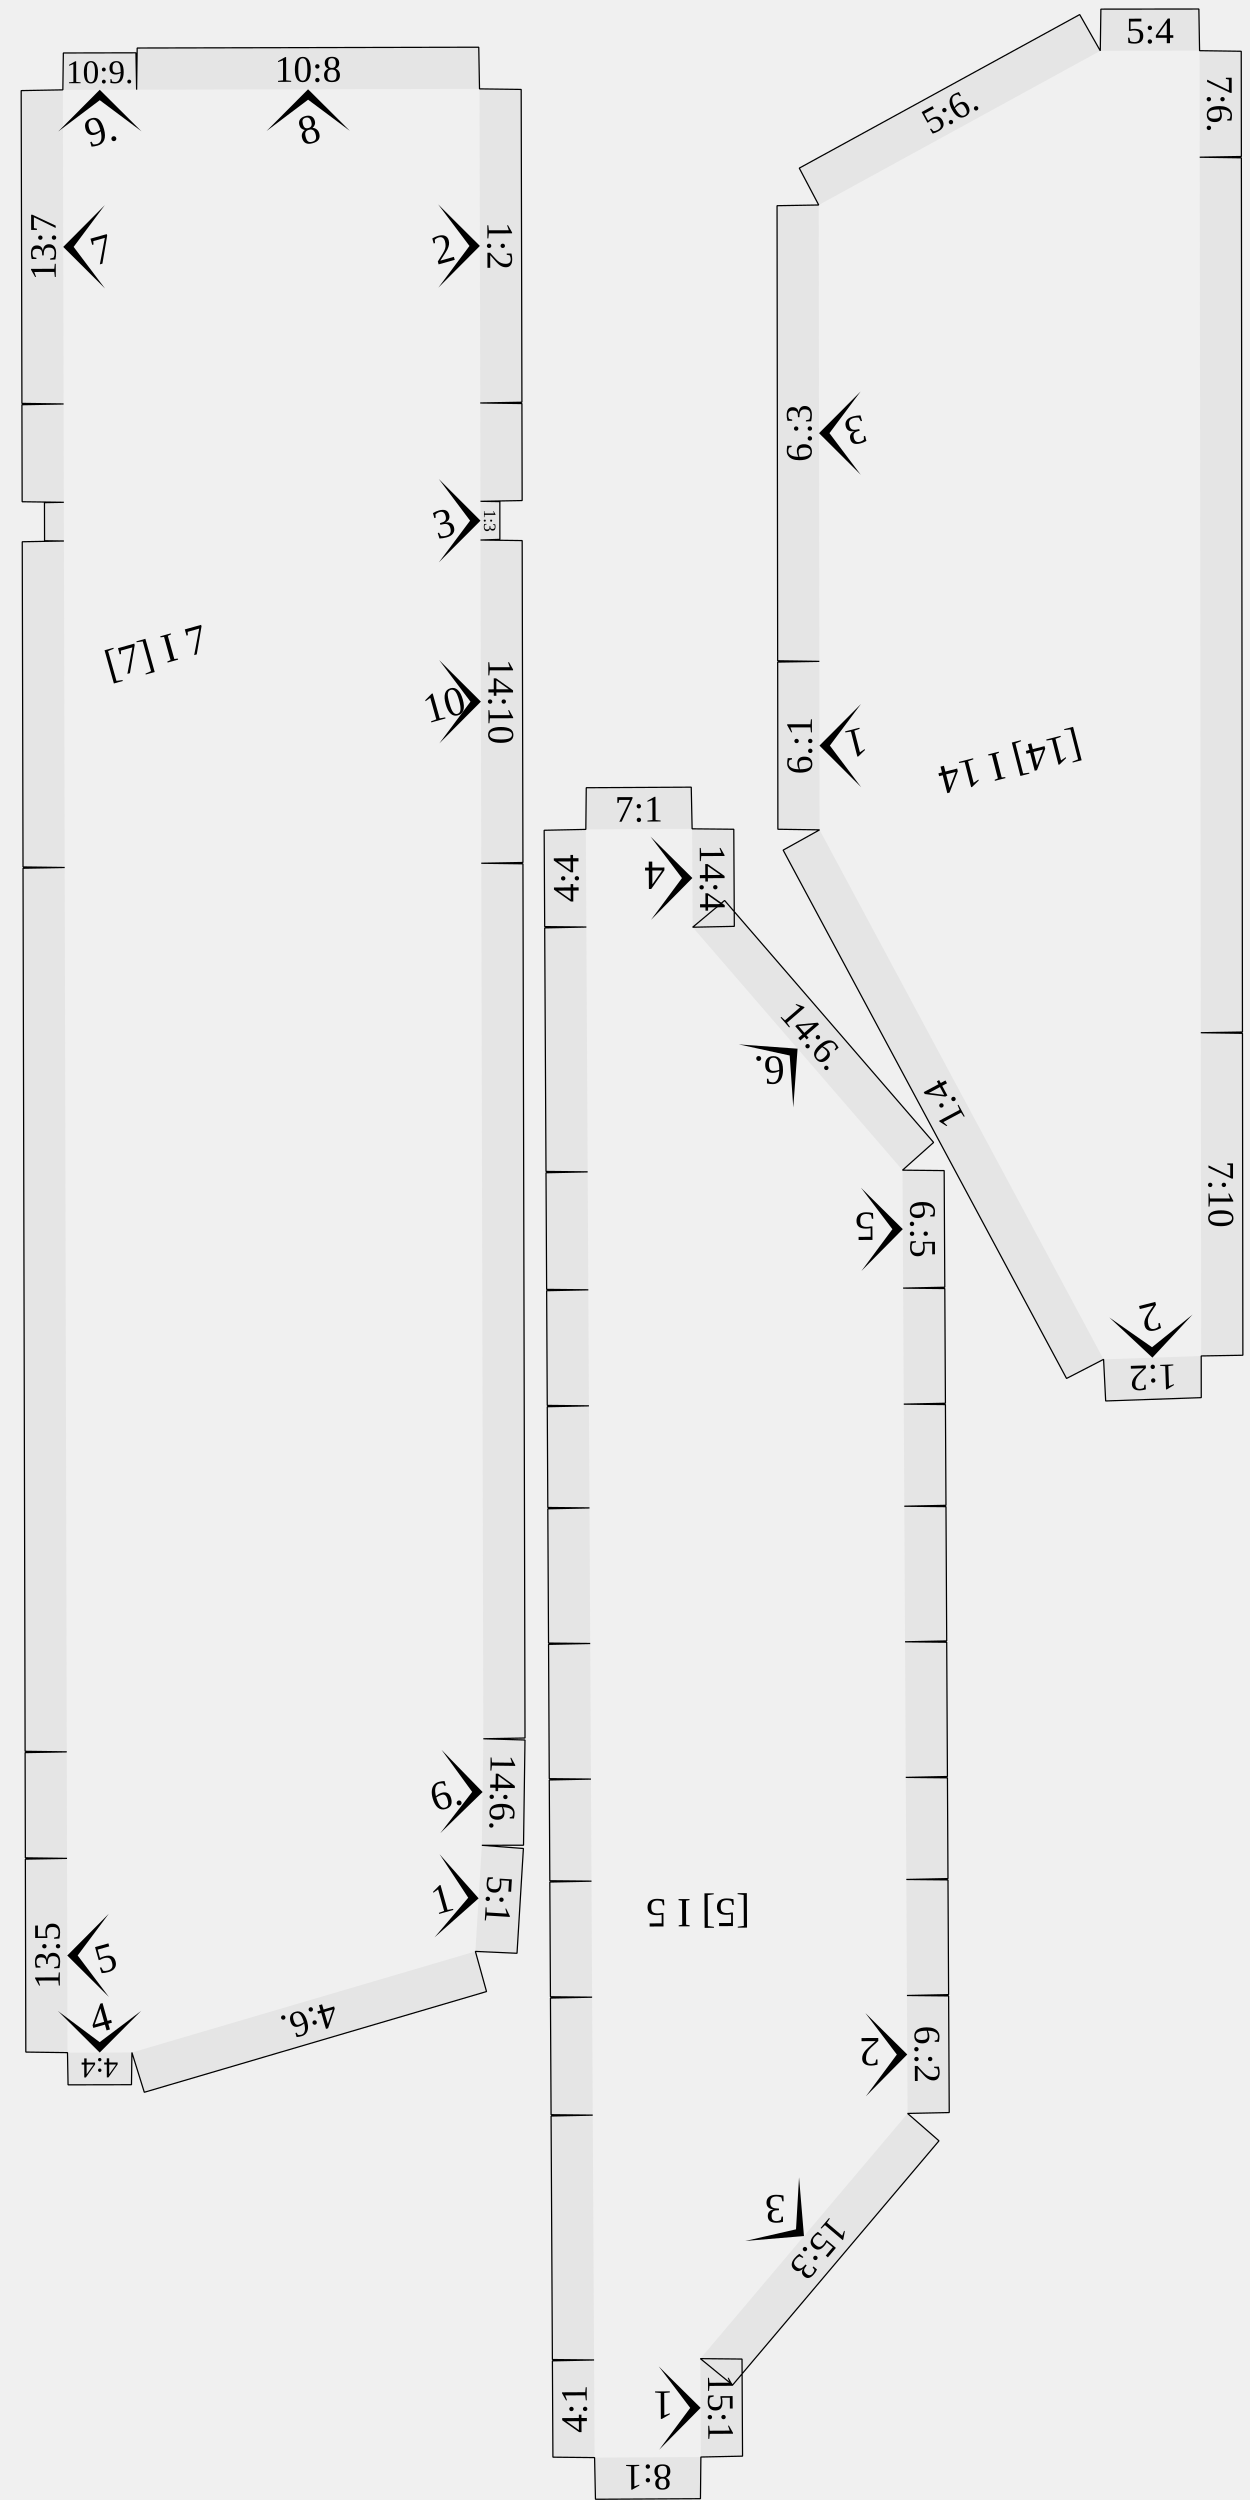
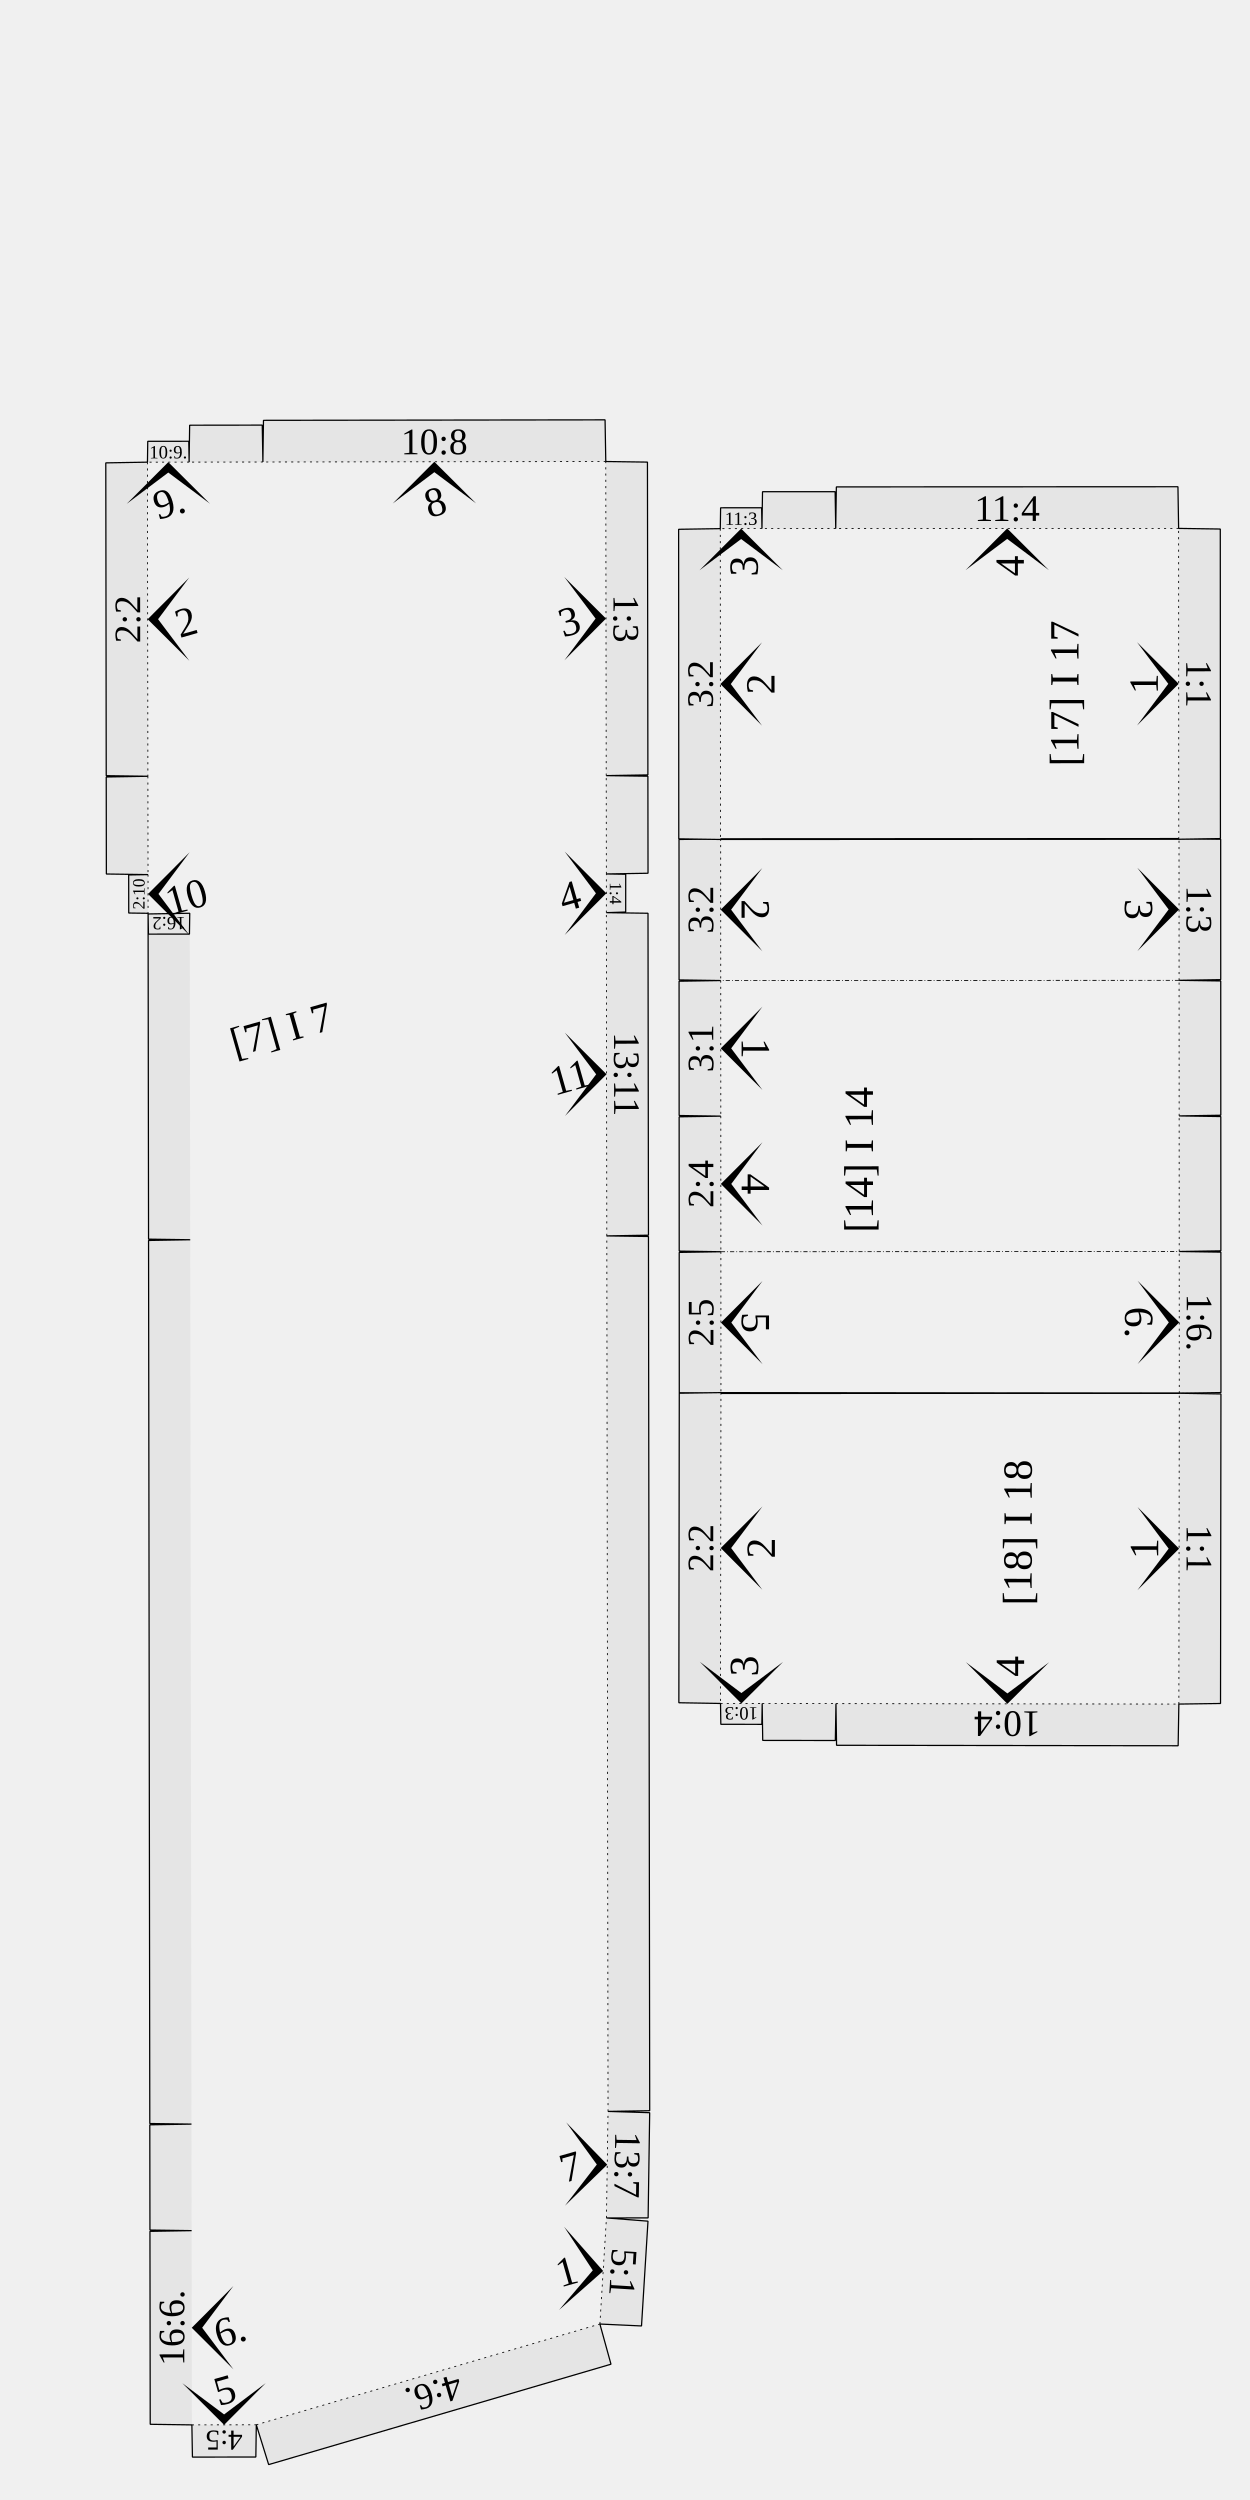
- <svg xmlns="http://www.w3.org/2000/svg" version="1.1" width="300.00mm" height="600.00mm" viewBox="0 0 300.00 600.00" id="svg12682">
-   <defs id="defs12686" />
-   <style type="text/css" id="style12546">
+ <svg xmlns="http://www.w3.org/2000/svg" version="1.1" width="300.00mm" height="600.00mm" viewBox="0 0 300.00 600.00" id="svg2630">
+   <defs id="defs2634" />
+   <style type="text/css" id="style2476">
    path {
        fill: none;
        stroke-linecap: butt;
        stroke-linejoin: bevel;
        stroke-dasharray: none;
    }
    path.outer {
        stroke: #000000;
        stroke-dasharray: none;
        stroke-dashoffset: 0;
        stroke-width: 0.3;
        stroke-opacity: 1.0;
    }
    path.convex {
        stroke: #000000;
        stroke-dasharray: 0.50,1.00;
        stroke-dashoffset:0;
        stroke-width:0.2;
        stroke-opacity: 1.0
    }
    path.concave {
        stroke: #000000;
        stroke-dasharray: 1.00,0.50,0.20,0.50;
        stroke-dashoffset: 0;
        stroke-width: 0.2;
        stroke-opacity: 1.0
    }
    path.freestyle {
        stroke: #000000;
        stroke-dasharray: none;
        stroke-dashoffset: 0;
        stroke-width: 0.2;
        stroke-opacity: 1.0
    }
    path.outer_background {
        stroke: #ffffff;
        stroke-opacity: 1.0;
        stroke-width: 0.5
    }
    path.inner_background {
        stroke: #ffffff;
        stroke-opacity: 1.0;
        stroke-width: 0.2
    }
    path.sticker {
        fill: #e5e5e5;
        stroke: none;
        fill-opacity: 1.0;
    }
    path.arrow {
        fill: #000000;
    }
    text {
        font-style: normal;
        fill: #000000;
        fill-opacity: 1.0;
        stroke: none;
    }
    text, tspan {
        text-anchor:middle;
    }
    </style>
-   <g id="g12680" transform="rotate(-15.68892,-253.3558,523.8378)">
-     <text transform="translate(125.917,252.0001)" style="font-style:normal;font-size:10px;text-anchor:middle;fill:#000000;fill-opacity:1;stroke:none" id="text12550">
-       <tspan id="tspan12548" style="text-anchor:middle">[7] I 7</tspan>
-     </text>
-     <path class="sticker" d="m 123.791,545.669 9.394,3.433 -8.276,23.8 -9.497,-3.136 z m 113.451,-405.987 9.592,2.833 -20.13,72.322 -9.676,-2.53 z m -49.85,179.039 9.592,2.833 -56.259,202.127 -9.676,-2.53 z m 23.308,-83.678 4.452,1.324 -2.445,8.724 -4.514,-1.104 z m -181.213,335.787 -2.19,7.415 -14.662,-4.081 1.956,-7.48 z m 82.384,-353.653 -4.455,-1.316 2.451,-8.808 4.494,1.175 z M 14.592,566.685 5,563.852 17.417,519.242 l 9.676,2.53 z m 116.457,-45.534 9.544,2.989 -7.169,24.217 -9.633,-2.688 z m -103.956,0.621 -9.592,-2.833 6.771,-24.327 9.676,2.53 z m 93.598,-336.279 -9.592,-2.833 20.131,-72.322 9.676,2.53 z m 37.271,-67.877 2.833,-9.592 78.978,21.982 -2.53,9.676 z m 59.067,94.691 9.592,2.833 -6.244,22.434 -9.676,-2.53 z m -102.666,-4.078 -9.592,-2.833 6.244,-22.434 9.676,2.53 z m -80.414,288.912 -9.592,-2.833 56.828,-204.172 9.676,2.53 z m 81.464,72.624 -0.033,10.001 -85.61,1.062 -0.281,-9.997 z m 25.494,-456.897 2.508,-8.491 16.788,4.673 -2.24,8.565 z m 67.287,131.119 9.592,2.833 -20.717,74.431 -9.676,-2.53 z m -117.333,48.68 -9.592,-2.833 20.927,-75.186 9.676,2.53 z" id="path12552" style="fill:#e5e5e5;fill-opacity:1;stroke:none;stroke-linecap:butt;stroke-linejoin:bevel;stroke-dasharray:none" />
-     <path class="outer" d="m 143.413,104.378 16.788,4.673 -2.24,8.565 2.833,-9.592 78.978,21.982 -2.53,9.676 9.592,2.833 -20.13,72.322 -9.676,-2.53 9.592,2.833 -6.244,22.434 -9.676,-2.53 4.452,1.324 -2.445,8.724 -4.514,-1.104 9.592,2.833 -20.717,74.431 -9.676,-2.53 9.592,2.833 -56.259,202.127 -9.676,-2.53 9.544,2.989 -7.169,24.217 -9.633,-2.688 9.394,3.433 -8.276,23.8 -9.497,-3.136 -0.033,10.001 -85.61,1.062 -0.281,-9.997 -2.19,7.415 -14.662,-4.081 1.956,-7.48 L 5,563.852 17.417,519.242 l 9.676,2.53 -9.592,-2.833 6.771,-24.327 9.676,2.53 -9.592,-2.833 56.828,-204.172 9.676,2.53 -9.592,-2.833 20.927,-75.186 9.676,2.53 -4.455,-1.316 2.451,-8.808 4.494,1.175 -9.592,-2.833 6.244,-22.434 9.676,2.53 -9.592,-2.833 20.131,-72.322 9.676,2.53 z" id="path12554" style="fill:none;stroke:#000000;stroke-width:0.3;stroke-linecap:butt;stroke-linejoin:bevel;stroke-dasharray:none;stroke-dashoffset:0;stroke-opacity:1" />
-     <g id="g12562">
-       <path transform="matrix(-3.284495,9.445214,-9.445214,-3.284495,119.6014,557.7174)" class="arrow" d="M 0,0 1,1 0,0.25 -1,1 Z" id="path12556" style="fill:#000000;stroke-linecap:butt;stroke-linejoin:bevel;stroke-dasharray:none" />
-       <text transform="translate(111.1007,558.7613)" style="font-style:normal;font-size:10px;text-anchor:middle;fill:#000000;fill-opacity:1;stroke:none" id="text12560">
-         <tspan id="tspan12558" style="text-anchor:middle">1</tspan>
-       </text>
-     </g>
-     <text transform="matrix(-0.328449,0.944521,-0.944521,-0.328449,121.3015,558.3086)" style="font-style:normal;font-size:9px;text-anchor:middle;fill:#000000;fill-opacity:1;stroke:none" id="text12566">
-       <tspan id="tspan12564" style="text-anchor:middle">5:1</tspan>
-     </text>
-     <g id="g12574">
-       <path transform="matrix(-2.681415,9.633796,-9.633796,-2.681415,227.1353,175.9949)" class="arrow" d="M 0,0 1,1 0,0.25 -1,1 Z" id="path12568" style="fill:#000000;stroke-linecap:butt;stroke-linejoin:bevel;stroke-dasharray:none" />
-       <text transform="translate(218.4649,177.5816)" style="font-style:normal;font-size:10px;text-anchor:middle;fill:#000000;fill-opacity:1;stroke:none" id="text12572">
-         <tspan id="tspan12570" style="text-anchor:middle">2</tspan>
-       </text>
-     </g>
-     <text transform="matrix(-0.268142,0.96338,-0.96338,-0.268142,228.8694,176.4775)" style="font-style:normal;font-size:9px;text-anchor:middle;fill:#000000;fill-opacity:1;stroke:none" id="text12578">
-       <tspan id="tspan12576" style="text-anchor:middle">1:2</tspan>
-     </text>
-     <g id="g12586">
-       <path transform="matrix(-2.699156,9.628839,-9.628839,-2.699156,209.4464,239.5158)" class="arrow" d="M 0,0 1,1 0,0.25 -1,1 Z" id="path12580" style="fill:#000000;stroke-linecap:butt;stroke-linejoin:bevel;stroke-dasharray:none" />
-       <text transform="translate(200.7805,241.0865)" style="font-style:normal;font-size:10px;text-anchor:middle;fill:#000000;fill-opacity:1;stroke:none" id="text12584">
-         <tspan id="tspan12582" style="text-anchor:middle">3</tspan>
-       </text>
-     </g>
-     <text transform="rotate(105.6593,14.23654,199.5797)" style="font-style:normal;font-size:4.18px;text-anchor:middle;fill:#000000;fill-opacity:1;stroke:none" id="text12590">
-       <tspan id="tspan12588" style="text-anchor:middle">1:3</tspan>
-     </text>
-     <g id="g12598">
-       <path transform="matrix(-9.633797,-2.681412,2.681412,-9.633797,22.03949,568.7581)" class="arrow" d="M 0,0 1,1 0,0.25 -1,1 Z" id="path12592" style="fill:#000000;stroke-linecap:butt;stroke-linejoin:bevel;stroke-dasharray:none" />
-       <text transform="translate(24.45276,564.0876)" style="font-style:normal;font-size:10px;text-anchor:middle;fill:#000000;fill-opacity:1;stroke:none" id="text12596">
-         <tspan id="tspan12594" style="text-anchor:middle">4</tspan>
-       </text>
-     </g>
-     <text transform="rotate(-164.4463,49.76268,283.5698)" style="font-style:normal;font-size:6.96px;text-anchor:middle;fill:#000000;fill-opacity:1;stroke:none" id="text12602">
-       <tspan id="tspan12600" style="text-anchor:middle">4:4</tspan>
-     </text>
-     <g id="g12610">
-       <path transform="matrix(2.681414,-9.633796,9.633796,2.681414,20.84212,544.2284)" class="arrow" d="M 0,0 1,1 0,0.25 -1,1 Z" id="path12604" style="fill:#000000;stroke-linecap:butt;stroke-linejoin:bevel;stroke-dasharray:none" />
-       <text transform="translate(29.51254,550.6417)" style="font-style:normal;font-size:10px;text-anchor:middle;fill:#000000;fill-opacity:1;stroke:none" id="text12608">
-         <tspan id="tspan12606" style="text-anchor:middle">5</tspan>
-       </text>
-     </g>
-     <text transform="rotate(-74.44633,367.4328,259.2964)" style="font-style:normal;font-size:9px;text-anchor:middle;fill:#000000;fill-opacity:1;stroke:none" id="text12614">
-       <tspan id="tspan12612" style="text-anchor:middle">13:5</tspan>
-     </text>
-     <g id="g12622">
-       <path transform="matrix(-2.838424,9.58871,-9.58871,-2.838424,127.4199,533.4102)" class="arrow" d="M 0,0 1,1 0,0.25 -1,1 Z" id="path12616" style="fill:#000000;stroke-linecap:butt;stroke-linejoin:bevel;stroke-dasharray:none" />
-       <text transform="translate(118.7901,534.8556)" style="font-style:normal;font-size:10px;text-anchor:middle;fill:#000000;fill-opacity:1;stroke:none" id="text12620">
-         <tspan id="tspan12618" style="text-anchor:middle">6.</tspan>
-       </text>
-     </g>
-     <text transform="rotate(106.4896,-134.8136,315.1886)" style="font-style:normal;font-size:9px;text-anchor:middle;fill:#000000;fill-opacity:1;stroke:none" id="text12626">
-       <tspan id="tspan12624" style="text-anchor:middle">14:6.</tspan>
-     </text>
-     <g id="g12634">
-       <path transform="matrix(2.681542,-9.63376,9.63376,2.681542,130.7979,149.1805)" class="arrow" d="M 0,0 1,1 0,0.25 -1,1 Z" id="path12628" style="fill:#000000;stroke-linecap:butt;stroke-linejoin:bevel;stroke-dasharray:none" />
-       <text transform="translate(139.4683,155.5939)" style="font-style:normal;font-size:10px;text-anchor:middle;fill:#000000;fill-opacity:1;stroke:none" id="text12632">
-         <tspan id="tspan12630" style="text-anchor:middle">7</tspan>
-       </text>
-     </g>
-     <text transform="rotate(-74.44555,162.4022,-10.5986)" style="font-style:normal;font-size:9px;text-anchor:middle;fill:#000000;fill-opacity:1;stroke:none" id="text12638">
-       <tspan id="tspan12636" style="text-anchor:middle">13:7</tspan>
-     </text>
-     <g id="g12646">
-       <path transform="matrix(9.633795,2.681415,-2.681415,9.633795,197.6017,128.6492)" class="arrow" d="M 0,0 1,1 0,0.25 -1,1 Z" id="path12640" style="fill:#000000;stroke-linecap:butt;stroke-linejoin:bevel;stroke-dasharray:none" />
-       <text transform="translate(195.1885,141.3197)" style="font-style:normal;font-size:10px;text-anchor:middle;fill:#000000;fill-opacity:1;stroke:none" id="text12644">
-         <tspan id="tspan12642" style="text-anchor:middle">8</tspan>
-       </text>
-     </g>
-     <text transform="matrix(0.96338,0.268142,-0.268142,0.96338,198.0844,126.9151)" style="font-style:normal;font-size:9px;text-anchor:middle;fill:#000000;fill-opacity:1;stroke:none" id="text12650">
-       <tspan id="tspan12648" style="text-anchor:middle">10:8</tspan>
-     </text>
-     <text transform="rotate(179.2896,34.46249,286.2738)" style="font-style:normal;font-size:9px;text-anchor:middle;fill:#000000;fill-opacity:1;stroke:none" id="text12654">
-       <tspan id="tspan12652" style="text-anchor:middle">4:6.</tspan>
-     </text>
-     <g id="g12662">
-       <path transform="matrix(9.633714,2.681706,-2.681706,9.633714,149.4333,115.242)" class="arrow" d="M 0,0 1,1 0,0.25 -1,1 Z" id="path12656" style="fill:#000000;stroke-linecap:butt;stroke-linejoin:bevel;stroke-dasharray:none" />
-       <text transform="translate(147.0197,127.9123)" style="font-style:normal;font-size:10px;text-anchor:middle;fill:#000000;fill-opacity:1;stroke:none" id="text12660">
-         <tspan id="tspan12658" style="text-anchor:middle">9.</tspan>
-       </text>
-     </g>
-     <text transform="rotate(15.55546,-341.3128,605.4441)" style="font-style:normal;font-size:7.97px;text-anchor:middle;fill:#000000;fill-opacity:1;stroke:none" id="text12666">
-       <tspan id="tspan12664" style="text-anchor:middle">10:9.</tspan>
-     </text>
-     <g id="g12674">
-       <path transform="matrix(-2.681414,9.633796,-9.633796,-2.681414,197.7924,281.3546)" class="arrow" d="M 0,0 1,1 0,0.25 -1,1 Z" id="path12668" style="fill:#000000;stroke-linecap:butt;stroke-linejoin:bevel;stroke-dasharray:none" />
-       <text transform="translate(189.122,282.9413)" style="font-style:normal;font-size:10px;text-anchor:middle;fill:#000000;fill-opacity:1;stroke:none" id="text12672">
-         <tspan id="tspan12670" style="text-anchor:middle">10</tspan>
-       </text>
-     </g>
-     <text transform="rotate(105.5537,-7.289677,216.7066)" style="font-style:normal;font-size:9px;text-anchor:middle;fill:#000000;fill-opacity:1;stroke:none" id="text12678">
-       <tspan id="tspan12676" style="text-anchor:middle">14:10</tspan>
+   <g id="g2628" transform="rotate(-15.86106,85.38667,461.3402)">
+     <text transform="translate(126.7477,253.6557)" style="font-size:10px" id="text2480">
+       <tspan id="tspan2478">[7] I 7</tspan>
+     </text>
+     <path class="sticker" d="m 106.141,205.852 -9.58,-2.871 6.333,-22.409 9.666,2.568 z m 17.72,340.194 9.38,3.47 -8.37,23.767 -9.484,-3.174 z m -11.302,-362.905 -9.58,-2.871 20.416,-72.242 9.666,2.568 z m 126.355,-42.63 9.58,2.871 -20.415,72.242 -9.666,-2.568 z m -50.557,178.841 9.58,2.871 -57.056,201.903 -9.666,-2.568 z m 23.638,-83.585 4.447,1.341 -2.48,8.714 -4.509,-1.122 z m -98.757,-18.256 -1.435,4.79 -9.472,-2.677 1.284,-4.833 z m -83.779,353.325 -2.219,7.407 -14.645,-4.139 1.985,-7.473 z M 14.58,566.63 5,563.76 l 12.593,-44.561 9.666,2.568 z m 116.636,-45.074 9.532,3.027 -7.264,24.188 -9.623,-2.726 z m -103.958,0.21 -9.58,-2.871 6.867,-24.3 9.666,2.568 z M 159.721,118.131 l 2.871,-9.58 78.891,22.294 -2.568,9.666 z m -26.66,-7.535 1.435,-4.79 9.472,2.677 -1.284,4.833 z m -29.446,104.194 -4.449,-1.333 2.486,-8.798 4.489,1.193 z m 114.799,-1.736 9.58,2.871 -6.333,22.409 -9.666,-2.568 z m -184.203,284.11 -9.58,-2.871 57.634,-203.946 9.666,2.568 z m 81.176,72.945 -0.073,10.001 -85.614,0.724 -0.242,-9.998 z m 27.297,-456.793 2.541,-8.481 16.769,4.739 -2.274,8.556 z m 66.769,131.384 9.58,2.871 -21.01,74.349 -9.666,-2.568 z m -117.524,48.216 -9.58,-2.871 21.223,-75.103 9.666,2.568 z" id="path2482" />
+     <path class="convex" d="M 218.414,213.055 238.915,140.51 m 0,0 -79.193,-22.379 m 52.275,117.635 6.418,-22.711 m -8.96,31.645 2.542,-8.934 m -23.638,83.585 21.096,-74.651 m -78.238,276.857 57.142,-202.206 m -64.496,226.695 7.354,-24.489 M 29.46,570.835 115.388,570.109 m 0,0 8.474,-24.063 M 159.721,118.131 142.685,113.316 M 14.58,566.63 29.46,570.835 M 142.685,113.316 l -9.623,-2.72 m 0,0 -20.502,72.544 m 0,0 -6.418,22.711 m 0,0 -2.526,8.938" id="path2484" />
+     <path class="outer" d="m 219.034,247.57 -21.01,74.349 -9.666,-2.568 9.58,2.871 -57.056,201.903 -9.666,-2.568 9.532,3.027 -7.264,24.188 -9.623,-2.726 9.38,3.47 -8.37,23.767 -9.484,-3.174 -0.073,10.001 -85.614,0.724 -0.242,-9.998 -2.219,7.407 -14.645,-4.139 1.985,-7.473 L 5,563.76 l 12.593,-44.561 9.666,2.568 -9.58,-2.871 6.867,-24.3 9.666,2.568 -9.58,-2.871 57.634,-203.946 9.666,2.568 -9.58,-2.871 21.223,-75.103 9.666,2.568 -1.435,4.79 -9.472,-2.677 1.284,-4.833 -4.449,-1.333 2.486,-8.798 4.489,1.193 -9.58,-2.871 6.333,-22.409 9.666,2.568 -9.58,-2.871 20.416,-72.242 9.666,2.568 1.435,-4.79 9.472,2.677 -1.284,4.833 2.541,-8.481 16.769,4.739 -2.274,8.556 2.871,-9.58 78.891,22.294 -2.568,9.666 9.58,2.871 -20.415,72.242 -9.666,-2.568 9.58,2.871 -6.333,22.409 -9.666,-2.568 4.447,1.341 -2.48,8.714 -4.509,-1.122 z" id="path2486" />
+     <g id="g2494">
+       <path transform="matrix(-3.321754,9.432176,-9.432176,-3.321754,119.6247,558.0774)" class="arrow" d="M 0,0 1,1 0,0.25 -1,1 Z" id="path2488" />
+       <text transform="translate(111.1357,559.0878)" style="font-size:10px" id="text2492">
+         <tspan id="tspan2490">1</tspan>
+       </text>
+     </g>
+     <text transform="rotate(109.4008,-137.1178,322.2875)" style="font-size:9px" id="text2498">
+       <tspan id="tspan2496">5:1</tspan>
+     </text>
+     <g id="g2506">
+       <path transform="matrix(2.719551,-9.623099,9.623099,2.719551,122.8107,146.8683)" class="arrow" d="M 0,0 1,1 0,0.25 -1,1 Z" id="path2500" />
+       <text transform="translate(131.4715,153.3159)" style="font-size:10px" id="text2504">
+         <tspan id="tspan2502">2</tspan>
+       </text>
+     </g>
+     <text transform="rotate(-74.21937,157.279,-6.829763)" style="font-size:9px" id="text2510">
+       <tspan id="tspan2508">2:2</tspan>
+     </text>
+     <g id="g2518">
+       <path transform="matrix(-2.719424,9.623136,-9.623136,-2.719424,228.6647,176.7824)" class="arrow" d="M 0,0 1,1 0,0.25 -1,1 Z" id="path2512" />
+       <text transform="translate(220.0038,178.3349)" style="font-size:10px" id="text2516">
+         <tspan id="tspan2514">3</tspan>
+       </text>
+     </g>
+     <text transform="rotate(105.7798,48.13907,175.7916)" style="font-size:9px" id="text2522">
+       <tspan id="tspan2520">1:3</tspan>
+     </text>
+     <g id="g2530">
+       <path transform="matrix(-2.737145,9.61811,-9.61811,-2.737145,210.7251,240.2329)" class="arrow" d="M 0,0 1,1 0,0.25 -1,1 Z" id="path2524" />
+       <text transform="translate(202.0688,241.7695)" style="font-size:10px" id="text2528">
+         <tspan id="tspan2526">4</tspan>
+       </text>
+     </g>
+     <text transform="rotate(105.8854,14.97548,200.0962)" style="font-size:4.18px" id="text2534">
+       <tspan id="tspan2532">1:4</tspan>
+     </text>
+     <text transform="matrix(-0.962312,-0.27195,0.27195,-0.962312,108.1824,217.0164)" style="font-size:4.5px" id="text2538">
+       <tspan id="tspan2536">16:2</tspan>
+     </text>
+     <g id="g2546">
+       <path transform="matrix(-9.623137,-2.71942,2.71942,-9.623137,22.01999,568.7328)" class="arrow" d="M 0,0 1,1 0,0.25 -1,1 Z" id="path2540" />
+       <text transform="translate(24.46747,564.072)" style="font-size:10px" id="text2544">
+         <tspan id="tspan2542">5</tspan>
+       </text>
+     </g>
+     <text transform="rotate(-164.2201,50.32172,283.5364)" style="font-size:6.96px" id="text2550">
+       <tspan id="tspan2548">4:5</tspan>
+     </text>
+     <g id="g2558">
+       <path transform="matrix(2.719422,-9.623136,9.623136,2.719422,20.91946,544.1987)" class="arrow" d="M 0,0 1,1 0,0.25 -1,1 Z" id="path2552" />
+       <text transform="translate(29.58029,550.6462)" style="font-size:10px" id="text2556">
+         <tspan id="tspan2554">6.</tspan>
+       </text>
+     </g>
+     <text transform="rotate(-74.22015,368.9185,259.174)" style="font-size:9px" id="text2562">
+       <tspan id="tspan2560">16:6.</tspan>
+     </text>
+     <g id="g2570">
+       <path transform="matrix(-2.876253,9.577431,-9.577431,-2.876253,127.5391,533.8012)" class="arrow" d="M 0,0 1,1 0,0.25 -1,1 Z" id="path2564" />
+       <text transform="translate(118.9194,535.2126)" style="font-size:10px" id="text2568">
+         <tspan id="tspan2566">7</tspan>
+       </text>
+     </g>
+     <text transform="rotate(106.7158,-134.0833,315.2328)" style="font-size:9px" id="text2574">
+       <tspan id="tspan2572">13:7</tspan>
+     </text>
+     <g id="g2582">
+       <path transform="matrix(9.623136,2.719424,-2.719424,9.623136,199.3182,129.3205)" class="arrow" d="M 0,0 1,1 0,0.25 -1,1 Z" id="path2576" />
+       <text transform="translate(196.8707,141.9813)" style="font-size:10px" id="text2580">
+         <tspan id="tspan2578">8</tspan>
+       </text>
+     </g>
+     <text transform="rotate(15.77985,-360.4313,784.6927)" style="font-size:9px" id="text2586">
+       <tspan id="tspan2584">10:8</tspan>
+     </text>
+     <g id="g2594">
+       <path transform="matrix(9.623083,2.719608,-2.719608,9.623083,137.873,111.9559)" class="arrow" d="M 0,0 1,1 0,0.25 -1,1 Z" id="path2588" />
+       <text transform="translate(135.4254,124.6167)" style="font-size:10px" id="text2592">
+         <tspan id="tspan2590">9.</tspan>
+       </text>
+     </g>
+     <text transform="rotate(15.781,-331.7194,553.8331)" style="font-size:4.5px" id="text2598">
+       <tspan id="tspan2596">10:9.</tspan>
+     </text>
+     <g id="g2606">
+       <path transform="matrix(2.71965,-9.623071,9.623071,2.71965,104.8784,210.3212)" class="arrow" d="M 0,0 1,1 0,0.25 -1,1 Z" id="path2600" />
+       <text transform="translate(113.5392,216.7689)" style="font-size:10px" id="text2604">
+         <tspan id="tspan2602">10</tspan>
+       </text>
+     </g>
+     <text transform="rotate(-74.21877,190.8866,36.26516)" style="font-size:4.18px" id="text2610">
+       <tspan id="tspan2608">2:10</tspan>
+     </text>
+     <text transform="rotate(179.5157,35.01014,286.2891)" style="font-size:9px" id="text2614">
+       <tspan id="tspan2612">4:6.</tspan>
+     </text>
+     <g id="g2622">
+       <path transform="matrix(-2.719422,9.623136,-9.623136,-2.719422,198.906,282.0254)" class="arrow" d="M 0,0 1,1 0,0.25 -1,1 Z" id="path2616" />
+       <text transform="translate(190.2452,283.5779)" style="font-size:10px" id="text2620">
+         <tspan id="tspan2618">11</tspan>
+       </text>
+     </g>
+     <text transform="rotate(105.7798,-6.55216,217.1559)" style="font-size:9px" id="text2626">
+       <tspan id="tspan2624">13:11</tspan>
    </text>
  </g>
-   <g id="g17601" transform="rotate(165.6097,332.9634,279.702)">
-     <text y="399.062" x="396.61" style="font-style:normal;font-size:10px;text-anchor:middle;fill:#000000;fill-opacity:1;stroke:none" id="text17243">
-       <tspan id="tspan17241" style="text-anchor:middle">[14] I 14</tspan>
-     </text>
-     <path class="sticker" d="m 444.942,391.58 9.651,2.625 -9.92,38.877 -9.728,-2.32 z M 316.444,525.274 l -9.65,-2.625 51.891,-203.292 9.728,2.321 z m 71.155,-278.761 2.475,-9.695 22.418,4.93 -1.995,9.8 z m -77.479,303.536 -9.65,-2.625 6.246,-24.471 9.728,2.321 z m 23.091,5.893 -2.625,9.651 -22.786,-5.815 2.321,-9.728 z m 77.286,-304.394 9.748,-2.236 34.37,139.726 -9.673,2.541 z m -2.633,285.341 2.321,9.728 -74.349,18.974 -2.625,-9.651 z m 27.08,-106.129 9.651,2.625 -27.002,105.825 -9.728,-2.32 z M 368.413,321.678 l -9.65,-2.625 19.109,-74.86 9.728,2.321 z" id="path17245" style="fill:#e5e5e5;fill-opacity:1;stroke:none;stroke-linecap:butt;stroke-linejoin:bevel;stroke-dasharray:none" />
-     <path class="outer" d="m 358.763,319.052 19.109,-74.86 9.728,2.321 2.475,-9.695 22.418,4.93 -1.995,9.8 9.748,-2.236 34.37,139.726 -9.673,2.541 9.651,2.625 -9.92,38.877 -9.728,-2.32 9.651,2.625 -27.002,105.825 -9.728,-2.32 2.321,9.728 -74.349,18.974 -2.625,-9.651 -2.625,9.651 -22.786,-5.815 2.321,-9.728 -9.65,-2.625 6.246,-24.471 9.728,2.321 -9.65,-2.625 51.891,-203.292 9.728,2.321 z" id="path17247" style="fill:none;stroke:#000000;stroke-width:0.3;stroke-linecap:butt;stroke-linejoin:bevel;stroke-dasharray:none;stroke-dashoffset:0;stroke-opacity:1" />
-     <g transform="translate(295.4696,-17.40678)" id="g17255">
-       <path transform="matrix(-2.472408,9.689541,-9.689541,-2.472408,144.4734,428.5778)" class="arrow" d="M 0,0 1,1 0,0.25 -1,1 Z" id="path17249" style="fill:#000000;stroke-linecap:butt;stroke-linejoin:bevel;stroke-dasharray:none" />
-       <text transform="translate(135.7528,430.3526)" style="font-style:normal;font-size:10px;text-anchor:middle;fill:#000000;fill-opacity:1;stroke:none" id="text17253">
-         <tspan id="tspan17251" style="text-anchor:middle">1</tspan>
-       </text>
-     </g>
-     <text y="-529.743" x="289.634" transform="rotate(104.3143)" style="font-style:normal;font-size:9px;text-anchor:middle;fill:#000000;fill-opacity:1;stroke:none" id="text17259">
-       <tspan id="tspan17257" style="text-anchor:middle">6.:1</tspan>
-     </text>
-     <g transform="translate(295.4696,-17.40678)" id="g17267">
-       <path transform="matrix(9.766582,2.147988,-2.147988,9.766582,103.5787,266.4379)" class="arrow" d="M 0,0 1,1 0,0.25 -1,1 Z" id="path17261" style="fill:#000000;stroke-linecap:butt;stroke-linejoin:bevel;stroke-dasharray:none" />
-       <text transform="translate(101.6455,279.2278)" style="font-style:normal;font-size:10px;text-anchor:middle;fill:#000000;fill-opacity:1;stroke:none" id="text17265">
-         <tspan id="tspan17263" style="text-anchor:middle">2</tspan>
-       </text>
-     </g>
-     <text y="155.703" x="443.226" transform="rotate(12.40374)" style="font-style:normal;font-size:9px;text-anchor:middle;fill:#000000;fill-opacity:1;stroke:none" id="text17271">
-       <tspan id="tspan17269" style="text-anchor:middle">1:2</tspan>
-     </text>
-     <text y="434.725" x="-443.477" transform="rotate(-75.68084)" style="font-style:normal;font-size:9px;text-anchor:middle;fill:#000000;fill-opacity:1;stroke:none" id="text17275">
-       <tspan id="tspan17273" style="text-anchor:middle">7:6.</tspan>
-     </text>
-     <text y="-458.077" x="-448.424" transform="rotate(-165.6829)" style="font-style:normal;font-size:9px;text-anchor:middle;fill:#000000;fill-opacity:1;stroke:none" id="text17279">
-       <tspan id="tspan17277" style="text-anchor:middle">5:4</tspan>
-     </text>
-     <text y="-340.331" x="414.421" transform="rotate(76.18085)" style="font-style:normal;font-size:9px;text-anchor:middle;fill:#000000;fill-opacity:1;stroke:none" id="text17283">
-       <tspan id="tspan17281" style="text-anchor:middle">1:4</tspan>
-     </text>
-     <text y="-622.874" x="-223.911" transform="rotate(165.6833)" style="font-style:normal;font-size:9px;text-anchor:middle;fill:#000000;fill-opacity:1;stroke:none" id="text17287">
-       <tspan id="tspan17285" style="text-anchor:middle">5:6.</tspan>
-     </text>
-     <g transform="translate(295.4696,-17.40678)" id="g17295">
-       <path transform="matrix(-2.472403,9.689541,-9.689541,-2.472403,125.9346,501.2329)" class="arrow" d="M 0,0 1,1 0,0.25 -1,1 Z" id="path17289" style="fill:#000000;stroke-linecap:butt;stroke-linejoin:bevel;stroke-dasharray:none" />
-       <text transform="translate(117.214,503.0077)" style="font-style:normal;font-size:10px;text-anchor:middle;fill:#000000;fill-opacity:1;stroke:none" id="text17293">
-         <tspan id="tspan17291" style="text-anchor:middle">3</tspan>
-       </text>
-     </g>
-     <text y="-529.743" x="364.617" transform="rotate(104.3143)" style="font-style:normal;font-size:9px;text-anchor:middle;fill:#000000;fill-opacity:1;stroke:none" id="text17299">
-       <tspan id="tspan17297" style="text-anchor:middle">6.:3</tspan>
-     </text>
-     <text y="434.727" x="-181.779" transform="rotate(-75.68066)" style="font-style:normal;font-size:9px;text-anchor:middle;fill:#000000;fill-opacity:1;stroke:none" id="text17303">
-       <tspan id="tspan17301" style="text-anchor:middle">7:10</tspan>
-     </text>
-   </g>
-   <g id="g11945" transform="rotate(179.6917,211.7836,385.8366)">
-     <text y="316.158" x="256.439" id="text11365" style="font-style:normal;font-size:10px;text-anchor:middle;fill:#000000;fill-opacity:1;stroke:none">
-       <tspan style="text-anchor:middle" id="tspan11363">[5] I 5</tspan>
-     </text>
-     <path style="fill:#e5e5e5;fill-opacity:1;stroke:none;stroke-linecap:butt;stroke-linejoin:bevel;stroke-dasharray:none" id="path11367" d="m 256.451,182.22 0.157,-10 h 25.198 l 0.157,10 z m 25.512,162.848 10,0.157 4e-5,32.228 -10,0.157 z m 0,-52.345 10,0.157 -4e-5,27.533 -10,0.157 z m 0,-28.308 10,0.157 4e-5,27.994 -10,0.157 z m 0,-58.762 10,0.157 v 58.448 l -10,0.157 z m 2e-5,-23.432 10,0.157 v 23.118 l -10,0.157 z m -2e-5,138.35 10,0.157 v 24.184 l -10,0.157 z M 256.451,205.837 l -10,-0.157 v -23.303 l 10,-0.157 z m -50.049,171.773 -10,-0.157 2e-5,-32.228 10,-0.157 z m 1e-5,-57.04 -10,-0.157 3e-5,-27.533 10,-0.157 z m 0,24.498 -10,-0.157 v -24.184 l 10,-0.157 z m 2e-5,-52.345 -10,-0.157 2e-5,-27.994 10,-0.157 z m 1e-5,-28.308 -7.501,-6.615 49.845,-58.338 7.705,6.377 z m 75.561,308.587 -0.157,10 h -25.198 l -0.157,-10 z m 4e-5,-195.39 10,0.157 4e-5,32.228 -10,0.157 z m 0,57.041 10,0.157 v 27.533 l -10,0.157 z m 0,27.848 10,0.157 v 27.994 l -10,0.157 z m -4e-5,28.308 10,0.157 -5e-5,58.448 -10,0.157 z m -3e-5,58.762 10,0.157 2e-5,23.118 -10,0.157 z m 7e-5,-139.416 10,0.157 v 24.184 l -10,0.157 z m -25.512,162.848 -10,-0.157 -1e-5,-23.303 10,-0.157 z m -50.049,-162.848 -10,-0.157 v -32.228 l 10,-0.157 z m -1e-5,52.345 -10,-0.157 3e-5,-27.533 10,-0.157 z m 0,-27.848 -10,-0.157 2e-5,-24.184 10,-0.157 z m -2e-5,56.156 -10,-0.157 1e-5,-27.994 10,-0.157 z m 50.049,58.576 -7.705,6.377 -49.845,-58.337 7.501,-6.615 z" class="sticker" />
-     <path style="fill:none;stroke:#000000;stroke-width:0.3;stroke-linecap:butt;stroke-linejoin:bevel;stroke-dasharray:none;stroke-dashoffset:0;stroke-opacity:1" id="path11369" d="m 291.963,377.767 4e-5,32.228 -10,0.157 10,0.157 v 24.184 l -10,0.157 10,0.157 v 27.533 l -10,0.157 10,0.157 v 27.994 l -10,0.157 10,0.157 -5e-5,58.448 -10,0.157 10,0.157 2e-5,23.118 -10,0.157 -0.157,10 h -25.198 l -0.157,-10 -10,-0.157 -1e-5,-23.303 10,-0.157 -7.705,6.377 -49.845,-58.337 7.501,-6.615 -10,-0.157 1e-5,-27.994 10,-0.157 -10,-0.157 3e-5,-27.533 10,-0.157 -10,-0.157 2e-5,-24.184 10,-0.157 -10,-0.157 v -32.228 l 10,-0.157 -10,-0.157 2e-5,-32.228 10,-0.157 -10,-0.157 v -24.184 l 10,-0.157 -10,-0.157 3e-5,-27.533 10,-0.157 -10,-0.157 2e-5,-27.994 10,-0.157 -7.501,-6.615 49.845,-58.338 7.705,6.377 -10,-0.157 v -23.303 l 10,-0.157 0.157,-10 h 25.198 l 0.157,10 10,0.157 v 23.118 l -10,0.157 10,0.157 v 58.448 l -10,0.157 10,0.157 4e-5,27.994 -10,0.157 10,0.157 -4e-5,27.533 -10,0.157 10,0.157 v 24.184 l -10,0.157 10,0.157 4e-5,32.228 -10,0.157 z" class="outer" />
-     <text y="180.42" x="269.207" id="text11373" style="font-style:normal;font-size:9px;text-anchor:middle;fill:#000000;fill-opacity:1;stroke:none">
-       <tspan style="text-anchor:middle" id="tspan11371">8:1</tspan>
-     </text>
-     <text y="-283.763" x="193.935" id="text11377" style="font-style:normal;font-size:9px;text-anchor:middle;fill:#000000;fill-opacity:1;stroke:none" transform="rotate(90.00006)">
-       <tspan style="text-anchor:middle" id="tspan11375">4:1</tspan>
-     </text>
-     <g id="g11385">
-       <path style="fill:#000000;stroke-linecap:butt;stroke-linejoin:bevel;stroke-dasharray:none" id="path11379" d="M 0,0 1,1 0,0.25 -1,1 Z" class="arrow" transform="matrix(3e-6,-10,10,3e-6,256.4514,194.0283)" />
-       <text id="text11383" style="font-style:normal;font-size:10px;text-anchor:middle;fill:#000000;fill-opacity:1;stroke:none" transform="translate(265.4514,198.0283)">
-         <tspan style="text-anchor:middle" id="tspan11381">1</tspan>
-       </text>
-     </g>
-     <text y="254.651" x="-194.028" id="text11389" style="font-style:normal;font-size:9px;text-anchor:middle;fill:#000000;fill-opacity:1;stroke:none" transform="rotate(-90)">
-       <tspan style="text-anchor:middle" id="tspan11387">15:1</tspan>
-     </text>
-     <g id="g11397">
-       <path style="fill:#000000;stroke-linecap:butt;stroke-linejoin:bevel;stroke-dasharray:none" id="path11391" d="M 0,0 1,1 0,0.25 -1,1 Z" class="arrow" transform="matrix(5e-6,-9.999999,9.999999,5e-6,206.4023,278.5676)" />
-       <text id="text11395" style="font-style:normal;font-size:10px;text-anchor:middle;fill:#000000;fill-opacity:1;stroke:none" transform="translate(215.4023,282.5676)">
-         <tspan style="text-anchor:middle" id="tspan11393">2</tspan>
-       </text>
-     </g>
-     <text y="204.602" x="-278.568" id="text11401" style="font-style:normal;font-size:9px;text-anchor:middle;fill:#000000;fill-opacity:1;stroke:none" transform="rotate(-90)">
-       <tspan style="text-anchor:middle" id="tspan11399">6.:2</tspan>
-     </text>
-     <g id="g11409">
-       <path style="fill:#000000;stroke-linecap:butt;stroke-linejoin:bevel;stroke-dasharray:none" id="path11403" d="M 0,0 1,1 0,0.25 -1,1 Z" class="arrow" transform="matrix(6.49599,-7.602769,7.602769,6.49599,231.4269,235.1253)" />
-       <text id="text11407" style="font-style:normal;font-size:10px;text-anchor:middle;fill:#000000;fill-opacity:1;stroke:none" transform="translate(238.2694,244.9717)">
-         <tspan style="text-anchor:middle" id="tspan11405">3</tspan>
-       </text>
-     </g>
-     <text y="326.886" x="-28.426" id="text11413" style="font-style:normal;font-size:9px;text-anchor:middle;fill:#000000;fill-opacity:1;stroke:none" transform="rotate(-49.48862)">
-       <tspan style="text-anchor:middle" id="tspan11411">15:3</tspan>
-     </text>
-     <text y="-574.8" x="-269.207" id="text11417" style="font-style:normal;font-size:9px;text-anchor:middle;fill:#000000;fill-opacity:1;stroke:none" transform="scale(-1)">
-       <tspan style="text-anchor:middle" id="tspan11415">7:1</tspan>
-     </text>
-     <text y="-283.763" x="561.284" id="text11421" style="font-style:normal;font-size:9px;text-anchor:middle;fill:#000000;fill-opacity:1;stroke:none" transform="rotate(89.99994)">
-       <tspan style="text-anchor:middle" id="tspan11419">4:4</tspan>
-     </text>
-     <g id="g11429">
-       <path style="fill:#000000;stroke-linecap:butt;stroke-linejoin:bevel;stroke-dasharray:none" id="path11423" d="M 0,0 1,1 0,0.25 -1,1 Z" class="arrow" transform="matrix(-1e-6,-10,10,-1e-6,256.4513,561.1912)" />
-       <text id="text11427" style="font-style:normal;font-size:10px;text-anchor:middle;fill:#000000;fill-opacity:1;stroke:none" transform="translate(265.4513,565.1912)">
-         <tspan style="text-anchor:middle" id="tspan11425">4</tspan>
-       </text>
-     </g>
-     <text y="254.651" x="-561.191" id="text11433" style="font-style:normal;font-size:9px;text-anchor:middle;fill:#000000;fill-opacity:1;stroke:none" transform="rotate(-90)">
-       <tspan style="text-anchor:middle" id="tspan11431">14:4</tspan>
-     </text>
-     <g id="g11441">
-       <path style="fill:#000000;stroke-linecap:butt;stroke-linejoin:bevel;stroke-dasharray:none" id="path11435" d="M 0,0 1,1 0,0.25 -1,1 Z" class="arrow" transform="matrix(3e-6,-10,10,3e-6,206.4023,476.6519)" />
-       <text id="text11439" style="font-style:normal;font-size:10px;text-anchor:middle;fill:#000000;fill-opacity:1;stroke:none" transform="translate(215.4023,480.6519)">
-         <tspan style="text-anchor:middle" id="tspan11437">5</tspan>
-       </text>
-     </g>
-     <text y="204.602" x="-476.652" id="text11445" style="font-style:normal;font-size:9px;text-anchor:middle;fill:#000000;fill-opacity:1;stroke:none" transform="rotate(-90)">
-       <tspan style="text-anchor:middle" id="tspan11443">6.:5</tspan>
-     </text>
-     <g id="g11453">
-       <path style="fill:#000000;stroke-linecap:butt;stroke-linejoin:bevel;stroke-dasharray:none" id="path11447" d="M 0,0 1,1 0,0.25 -1,1 Z" class="arrow" transform="matrix(-6.495996,-7.602766,7.602766,-6.495996,231.4268,520.0942)" />
-       <text id="text11451" style="font-style:normal;font-size:10px;text-anchor:middle;fill:#000000;fill-opacity:1;stroke:none" transform="translate(238.2693,518.2478)">
-         <tspan style="text-anchor:middle" id="tspan11449">6.</tspan>
-       </text>
-     </g>
-     <text y="-163.705" x="-545.75" id="text11457" style="font-style:normal;font-size:9px;text-anchor:middle;fill:#000000;fill-opacity:1;stroke:none" transform="rotate(-130.5114)">
-       <tspan style="text-anchor:middle" id="tspan11455">14:6.</tspan>
-     </text>
+   <g id="g5880" transform="rotate(89.97135,364.44,110.6568)">
+     <text style="font-size:10px" id="text4876" x="-532.046" y="-265.663" transform="scale(-1)">
+       <tspan id="tspan4874">[14] I 14</tspan>
+     </text>
+     <path class="sticker" d="m 489.019,192.182 0.157,-10 h 32.228 l 0.157,10 z m 32.543,110 -0.157,10 h -32.228 l -0.157,-10 z m -32.543,0 -0.157,10 h -33.703 l -0.157,-10 z m -34.017,-110 0.157,-10 h 33.703 l 0.157,10 z m 66.56,0 0.157,-10 h 32.228 l 0.157,10 z m 32.543,110 -0.157,10 h -32.228 l -0.157,-10 z m 34.017,-3e-5 -0.157,10 h -33.703 l -0.157,-10 z m -34.017,-110 0.157,-10 h 33.703 l 0.157,10 z" id="path4878" />
+     <path class="convex" d="m 554.104,192.182 h -32.543 m -10e-6,110 h 32.543 m -65.085,0 h 32.543 m 10e-6,-110 H 489.019 m -34.017,110 h 34.017 m 0,-110 h -34.017 m 133.119,0 h -34.017 m -1e-5,110 34.017,-3e-5" id="path4880" />
+     <path class="concave" d="m 554.104,302.182 1e-5,-110 m -65.085,0 v 110" id="path4882" />
+     <path class="outer" d="m 455.002,192.182 0.157,-10 h 33.703 l 0.157,10 0.157,-10 h 32.228 l 0.157,10 0.157,-10 h 32.228 l 0.157,10 0.157,-10 h 33.703 l 0.157,10 v 110 l -0.157,10 h -33.703 l -0.157,-10 -0.157,10 h -32.228 l -0.157,-10 -0.157,10 h -32.228 l -0.157,-10 -0.157,10 h -33.703 l -0.157,-10 z" id="path4884" />
+     <g id="g4892" transform="translate(450.0016,153.9623)">
+       <path transform="matrix(-10,0,0,-10,55.28827,148.2195)" class="arrow" d="M 0,0 1,1 0,0.25 -1,1 Z" id="path4886" />
+       <text transform="translate(55.28827,143.2195)" style="font-size:10px" id="text4890">
+         <tspan id="tspan4888">1</tspan>
+       </text>
+     </g>
+     <text transform="scale(-1)" style="font-size:9px" id="text4896" x="-505.29" y="-303.982">
+       <tspan id="tspan4894">3:1</tspan>
+     </text>
+     <g id="g4904" transform="translate(450.0016,153.9623)">
+       <path transform="matrix(-10,0,0,-10,22.00848,148.2195)" class="arrow" d="M 0,0 1,1 0,0.25 -1,1 Z" id="path4898" />
+       <text transform="translate(22.00848,143.2195)" style="font-size:10px" id="text4902">
+         <tspan id="tspan4900">2</tspan>
+       </text>
+     </g>
+     <text transform="scale(-1)" style="font-size:9px" id="text4908" x="-472.01" y="-303.982">
+       <tspan id="tspan4906">3:2</tspan>
+     </text>
+     <g id="g4916" transform="translate(450.0016,153.9623)">
+       <path transform="matrix(10,0,0,10,22.00848,38.21951)" class="arrow" d="M 0,0 1,1 0,0.25 -1,1 Z" id="path4910" />
+       <text transform="translate(22.00848,51.21952)" style="font-size:10px" id="text4914">
+         <tspan id="tspan4912">3</tspan>
+       </text>
+     </g>
+     <text style="font-size:9px" id="text4920" x="472.01" y="190.382">
+       <tspan id="tspan4918">1:3</tspan>
+     </text>
+     <g id="g4928" transform="translate(450.0016,153.9623)">
+       <path transform="matrix(-10,0,0,-10,87.8309,148.2195)" class="arrow" d="M 0,0 1,1 0,0.25 -1,1 Z" id="path4922" />
+       <text transform="translate(87.8309,143.2195)" style="font-size:10px" id="text4926">
+         <tspan id="tspan4924">4</tspan>
+       </text>
+     </g>
+     <text transform="scale(-1)" style="font-size:9px" id="text4932" x="-537.833" y="-303.982">
+       <tspan id="tspan4930">2:4</tspan>
+     </text>
+     <g id="g4940" transform="translate(450.0016,153.9623)">
+       <path transform="matrix(-10,4e-6,-4e-6,-10,121.1107,148.2195)" class="arrow" d="M 0,0 1,1 0,0.25 -1,1 Z" id="path4934" />
+       <text transform="translate(121.1107,143.2195)" style="font-size:10px" id="text4938">
+         <tspan id="tspan4936">5</tspan>
+       </text>
+     </g>
+     <text transform="scale(-1)" style="font-size:9px" id="text4944" x="-571.112" y="-303.982">
+       <tspan id="tspan4942">2:5</tspan>
+     </text>
+     <g id="g4952" transform="translate(450.0016,153.9623)">
+       <path transform="matrix(10,-2e-6,2e-6,10,121.1107,38.21951)" class="arrow" d="M 0,0 1,1 0,0.25 -1,1 Z" id="path4946" />
+       <text transform="translate(121.1107,51.21952)" style="font-size:10px" id="text4950">
+         <tspan id="tspan4948">6.</tspan>
+       </text>
+     </g>
+     <text style="font-size:9px" id="text4956" x="571.112" y="190.382">
+       <tspan id="tspan4954">1:6.</tspan>
+     </text>
+     <g id="g5361" transform="rotate(-179.8934,500.7797,171.2515)">
+       <text style="font-size:10px" id="text4962" x="379.911" y="115.12">
+         <tspan id="tspan4960">[18] I 18</tspan>
+       </text>
+       <path class="sticker" d="m 413.4,150.484 -0.157,10 H 338.955 l -0.157,-10 z m -74.602,-110 0.157,-10 h 74.288 l 0.157,10 z m 3e-5,10 -5,-0.079 -3e-5,-9.843 5,-0.079 z m 0,17.705 -8.853,-0.139 V 50.623 l 8.853,-0.139 z m -3e-5,82.295 -10,-0.157 3e-5,-81.981 10,-0.157 z" id="path4964" />
+       <path class="convex" d="m 338.798,68.189 -3e-5,82.295 m 0,0 h 74.602 M 338.798,50.484 V 68.189 m 74.602,-27.705 h -74.602 m 0,0 3e-5,10" id="path4966" />
+       <path class="outer" d="m 413.4,150.484 -0.157,10 H 338.955 l -0.157,-10 -10,-0.157 3e-5,-81.981 10,-0.157 -8.853,-0.139 V 50.623 l 8.853,-0.139 -5,-0.079 -3e-5,-9.843 5,-0.079 0.157,-10 h 74.288 l 0.157,10 v 10 17.705 z" id="path4968" />
+       <g id="g4976" transform="translate(188.6792,2.264151)">
+         <path transform="matrix(-10,-1e-6,1e-6,-10,187.42,148.2195)" class="arrow" d="M 0,0 1,1 0,0.25 -1,1 Z" id="path4970" />
+         <text transform="translate(187.42,143.2195)" style="font-size:10px" id="text4974">
+           <tspan id="tspan4972">1</tspan>
+         </text>
+       </g>
+       <text transform="scale(-1)" style="font-size:9px" id="text4980" x="-376.099" y="-152.284">
+         <tspan id="tspan4978">1:1</tspan>
+       </text>
+       <g id="g4988" transform="translate(188.6792,2.264151)">
+         <path transform="matrix(10,1e-6,-1e-6,10,187.42,38.21951)" class="arrow" d="M 0,0 1,1 0,0.25 -1,1 Z" id="path4982" />
+         <text transform="translate(187.42,51.21952)" style="font-size:10px" id="text4986">
+           <tspan id="tspan4984">2</tspan>
+         </text>
+       </g>
+       <text style="font-size:9px" id="text4992" x="376.099" y="38.684">
+         <tspan id="tspan4990">2:2</tspan>
+       </text>
+       <g id="g5000" transform="translate(188.6792,2.264151)">
+         <path transform="matrix(-2.9e-5,-10,10,-2.9e-5,150.1192,43.2195)" class="arrow" d="M 0,0 1,1 0,0.25 -1,1 Z" id="path4994" />
+         <text transform="translate(159.1192,47.21951)" style="font-size:10px" id="text4998">
+           <tspan id="tspan4996">3</tspan>
+         </text>
+       </g>
+       <text transform="rotate(-90.00017)" style="font-size:4.5px" id="text5004" x="-45.485" y="337.898">
+         <tspan id="tspan5002">10:3</tspan>
+       </text>
+       <g id="g5012" transform="translate(188.6792,2.264151)">
+         <path transform="matrix(4e-6,-9.999999,9.999999,4e-6,150.1192,107.0721)" class="arrow" d="M 0,0 1,1 0,0.25 -1,1 Z" id="path5006" />
+         <text transform="translate(159.1192,111.0721)" style="font-size:10px" id="text5010">
+           <tspan id="tspan5008">4</tspan>
+         </text>
+       </g>
+       <text transform="rotate(-90)" style="font-size:9px" id="text5016" x="-109.336" y="336.998">
+         <tspan id="tspan5014">10:4</tspan>
+       </text>
+     </g>
+     <g id="g3597" transform="rotate(180,394.63,170.2277)">
+       <text style="font-size:10px" id="text2845" x="369.1" y="124.177">
+         <tspan id="tspan2843">[17] I 17</tspan>
+       </text>
+       <path class="sticker" d="m 408.703,148.22 -0.157,10 h -74.288 l -0.157,-10 z m -74.602,-110 0.157,-10 h 74.288 l 0.157,10 z m 74.602,0 5,0.079 v 9.843 l -5,0.079 z m -3e-5,10 8.853,0.139 v 17.427 l -8.853,0.139 z m 0,17.705 10,0.157 V 148.062 l -10,0.157 z" id="path2847" />
+       <path class="convex" d="M 408.703,65.925 V 48.22 m -74.602,100 74.602,3e-5 m 0,0 -3e-5,-82.295 m 0,-17.705 3e-5,-10 m 0,0 h -74.602" id="path2849" />
+       <path class="outer" d="m 417.555,48.359 v 17.427 l -8.853,0.139 10,0.157 V 148.062 l -10,0.157 -0.157,10 h -74.288 l -0.157,-10 V 65.925 48.219 38.22 l 0.157,-10 h 74.288 l 0.157,10 5,0.079 v 9.843 l -5,0.079 z" id="path2851" />
+       <g id="g2859" transform="translate(139.7)">
+         <path transform="matrix(-10,-1e-6,1e-6,-10,231.702,148.2195)" class="arrow" d="M 0,0 1,1 0,0.25 -1,1 Z" id="path2853" />
+         <text transform="translate(231.702,143.2195)" style="font-size:10px" id="text2857">
+           <tspan id="tspan2855">1</tspan>
+         </text>
+       </g>
+       <text transform="scale(-1)" style="font-size:9px" id="text2863" x="-371.402" y="-150.02">
+         <tspan id="tspan2861">1:1</tspan>
+       </text>
+       <g id="g2871" transform="translate(139.7)">
+         <path transform="matrix(10,1e-6,-1e-6,10,231.702,38.21951)" class="arrow" d="M 0,0 1,1 0,0.25 -1,1 Z" id="path2865" />
+         <text transform="translate(231.702,51.21952)" style="font-size:10px" id="text2869">
+           <tspan id="tspan2867">2</tspan>
+         </text>
+       </g>
+       <text style="font-size:9px" id="text2875" x="371.402" y="36.42">
+         <tspan id="tspan2873">3:2</tspan>
+       </text>
+       <g id="g2883" transform="translate(139.7)">
+         <path transform="matrix(-3.1e-5,10,-10,-3.1e-5,269.0029,43.21956)" class="arrow" d="M 0,0 1,1 0,0.25 -1,1 Z" id="path2877" />
+         <text transform="translate(260.0029,47.21951)" style="font-size:10px" id="text2881">
+           <tspan id="tspan2879">3</tspan>
+         </text>
+       </g>
+       <text transform="rotate(90.00017)" style="font-size:4.5px" id="text2887" x="43.218" y="-409.603">
+         <tspan id="tspan2885">11:3</tspan>
+       </text>
+       <g id="g2895" transform="translate(139.7)">
+         <path transform="matrix(3e-6,10,-10,3e-6,269.0029,107.0721)" class="arrow" d="M 0,0 1,1 0,0.25 -1,1 Z" id="path2889" />
+         <text transform="translate(260.0029,111.0721)" style="font-size:10px" id="text2893">
+           <tspan id="tspan2891">4</tspan>
+         </text>
+       </g>
+       <text transform="rotate(90)" style="font-size:9px" id="text2899" x="107.072" y="-410.503">
+         <tspan id="tspan2897">11:4</tspan>
+       </text>
+     </g>
  </g>
</svg>
